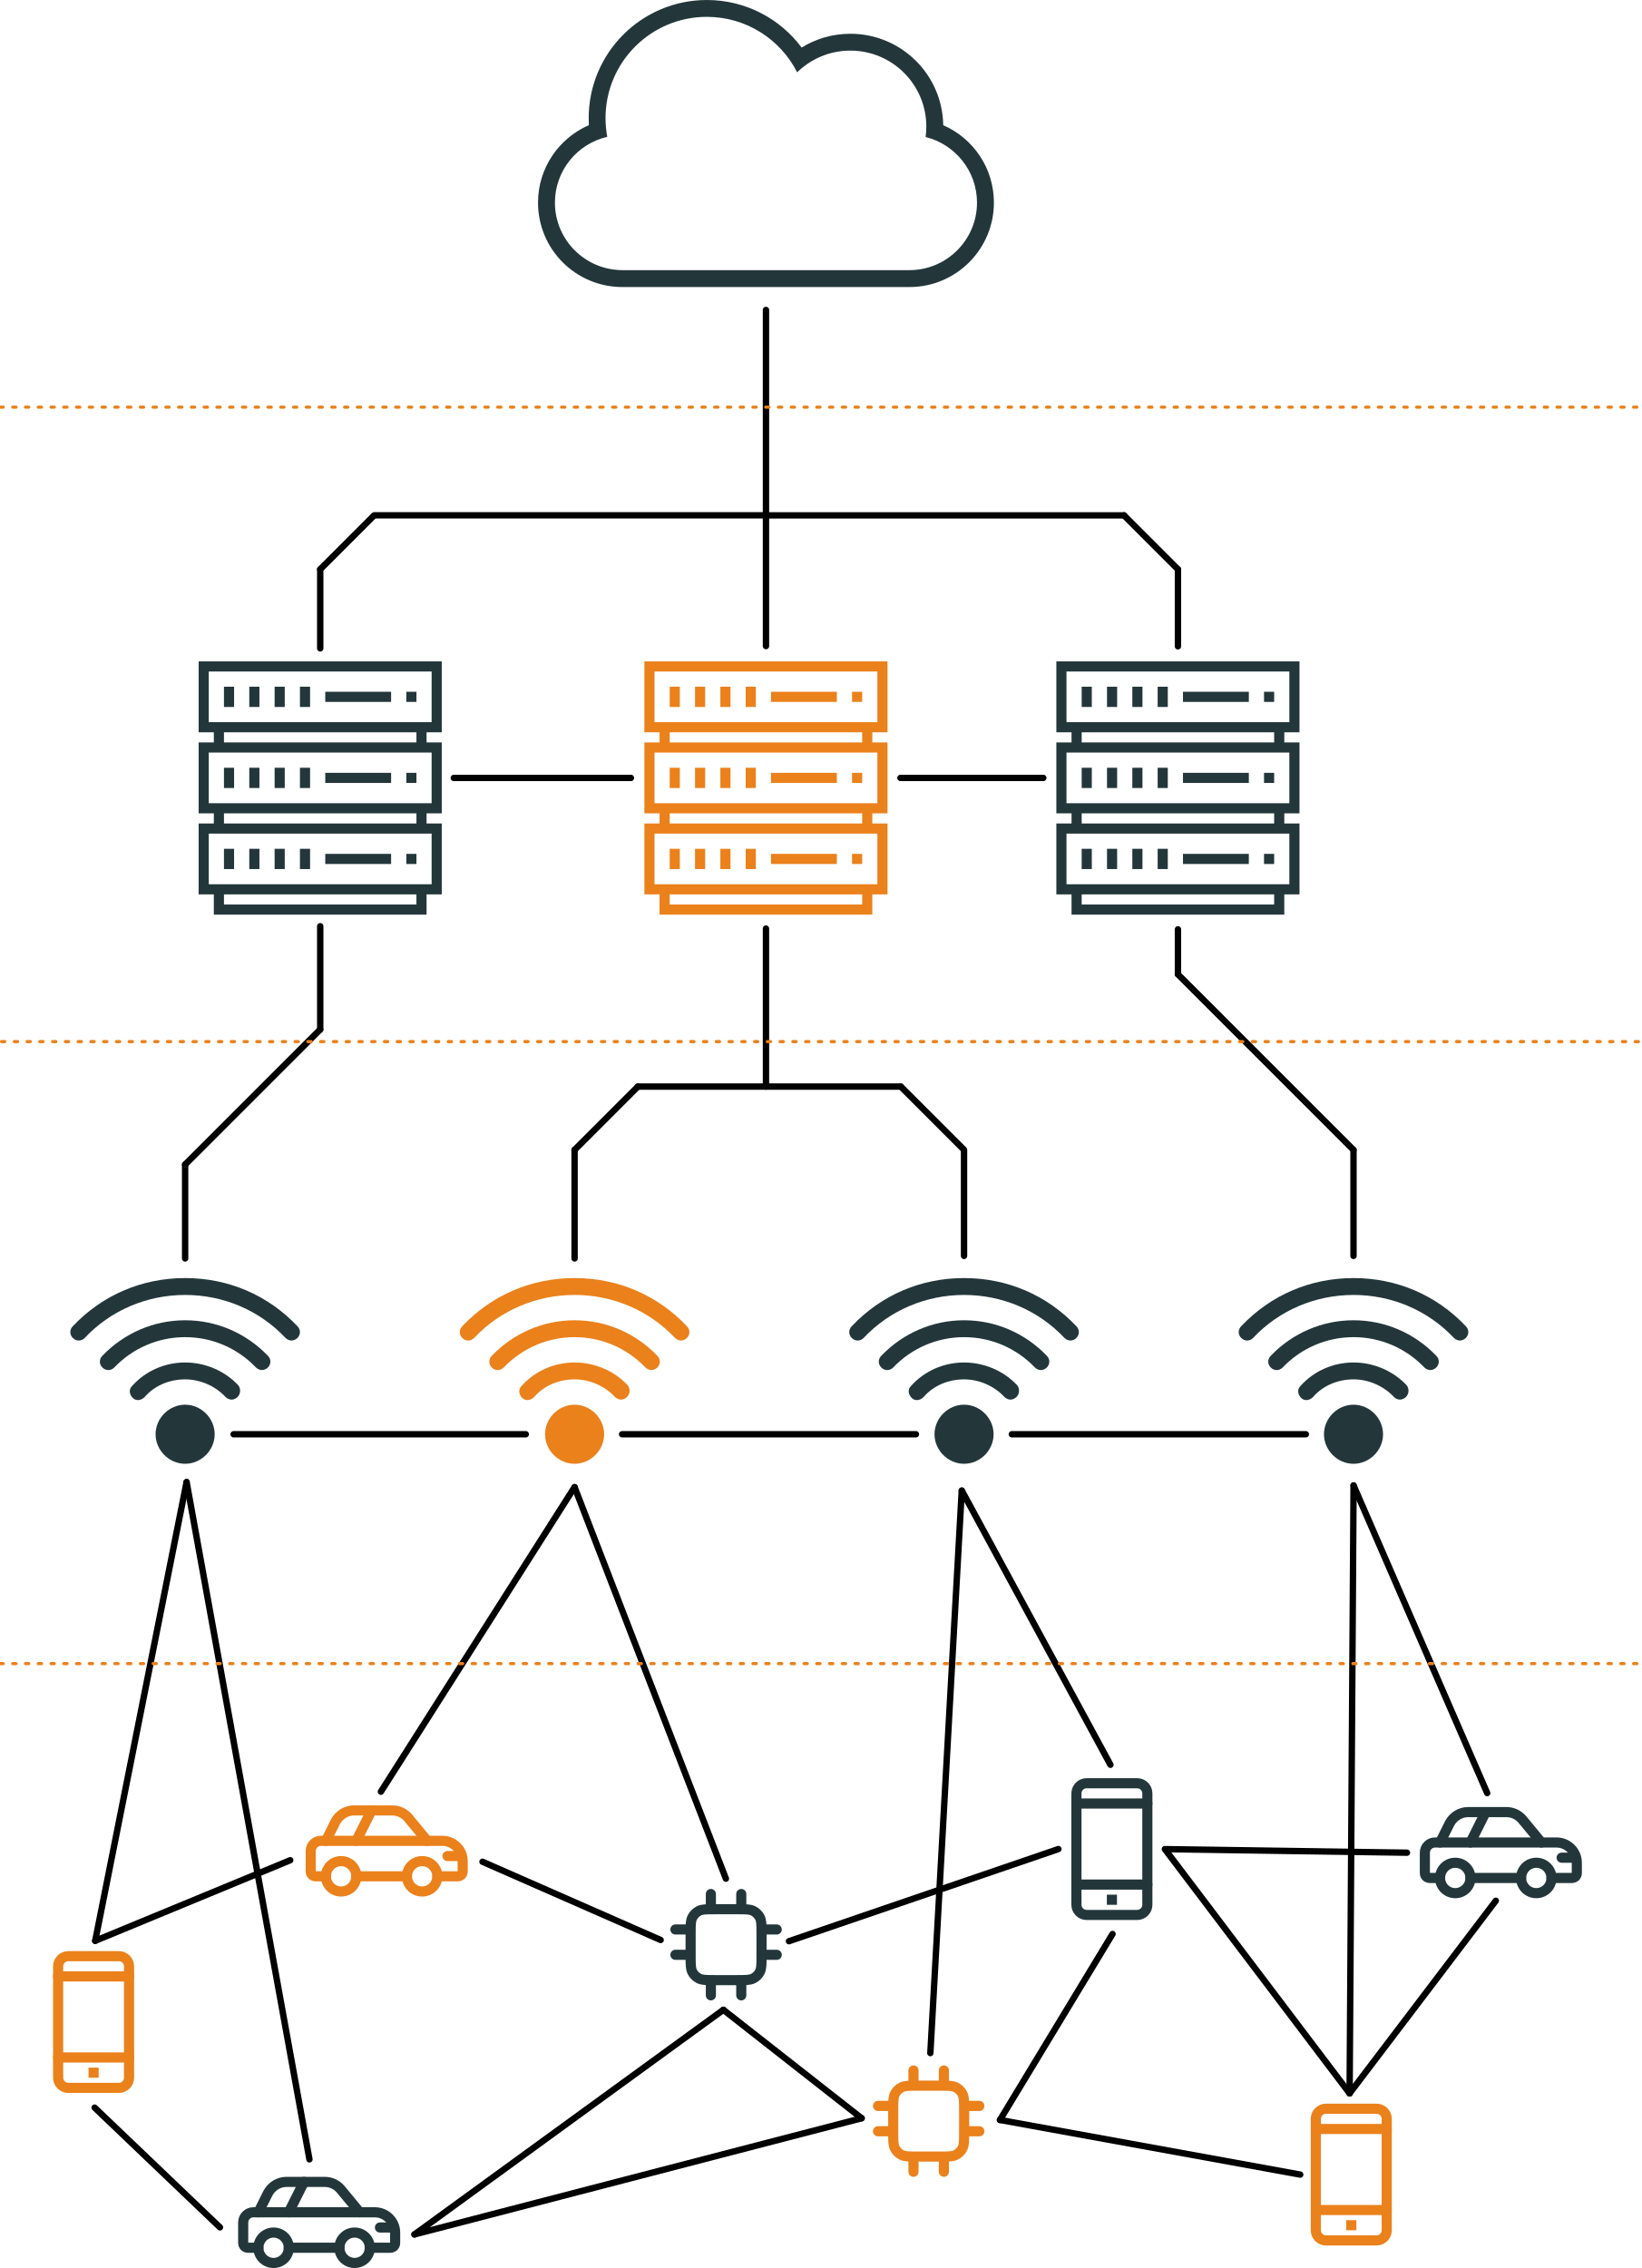
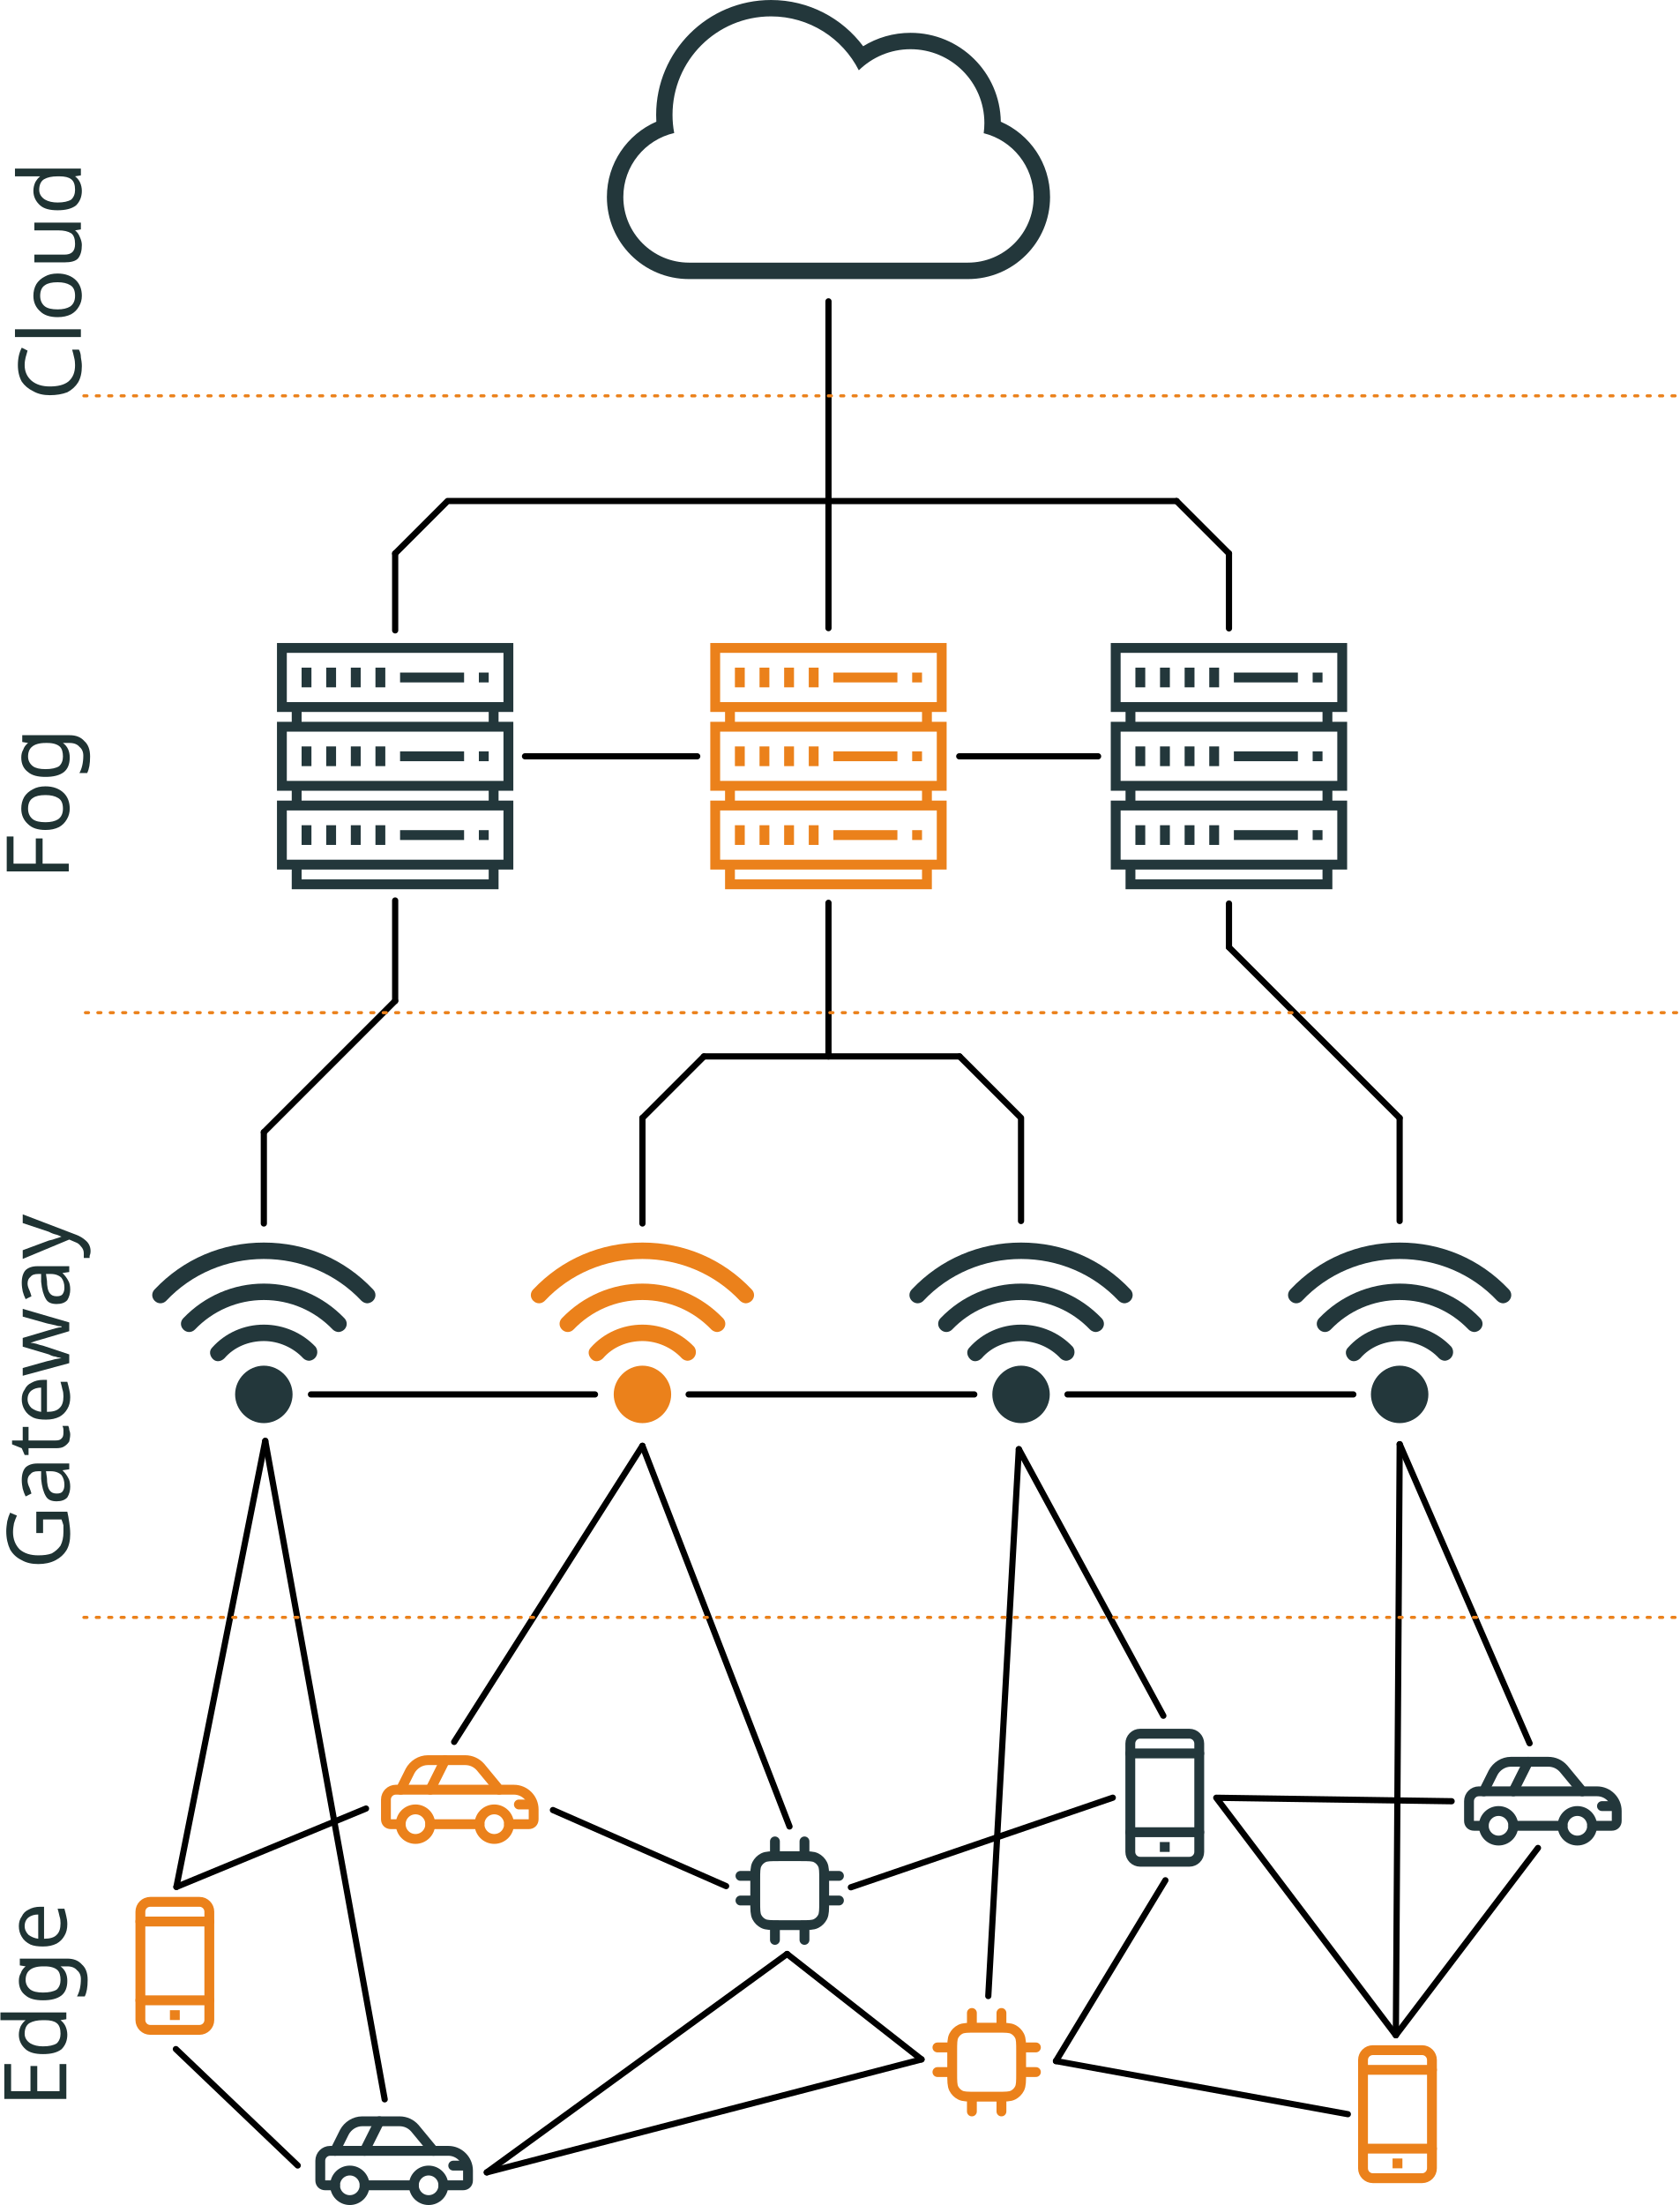
- <svg xmlns="http://www.w3.org/2000/svg" width="25.719mm" height="35.54mm" viewBox="0 0 25.719 35.54" version="1.1" id="svg1" xml:space="preserve">
+ <svg xmlns="http://www.w3.org/2000/svg" width="27.071mm" height="35.54mm" viewBox="0 0 27.071 35.54" version="1.1" id="svg1" xml:space="preserve">
  <defs id="defs1" />
-   <g id="layer1" transform="translate(-90.767,-149.1539)">
+   <g id="layer1" transform="translate(-89.41495,-149.1539)">
    <path d="m 100.283,151.298 c -0.47,0.108 -0.82,0.53 -0.82,1.031 0,0.585 0.476,1.058 1.059,1.058 h 0.263 4.233 c 0.585,0 1.059,-0.475 1.059,-1.058 0,-0.497 -0.344,-0.914 -0.805,-1.028 v 0 c 0.007,-0.053 0.011,-0.108 0.011,-0.163 0,-0.658 -0.533,-1.191 -1.191,-1.191 -0.324,0 -0.618,0.13 -0.833,0.34 -0.262,-0.516 -0.798,-0.869 -1.416,-0.869 -0.877,0 -1.587,0.711 -1.587,1.587 0,0.1 0.009,0.197 0.027,0.292 z m 5.265,-0.182 c 0.468,0.204 0.794,0.67 0.794,1.213 0,0.729 -0.592,1.323 -1.323,1.323 h -4.498 c -0.732,0 -1.323,-0.592 -1.323,-1.323 0,-0.543 0.328,-1.01 0.797,-1.214 v 0 c -0.002,-0.036 -0.003,-0.072 -0.003,-0.109 0,-1.023 0.829,-1.852 1.852,-1.852 0.608,0 1.148,0.293 1.485,0.745 0.222,-0.137 0.484,-0.216 0.764,-0.216 0.796,0 1.443,0.639 1.455,1.433 z" id="cloud" style="fill:#23373b;fill-opacity:1;fill-rule:evenodd;stroke:none;stroke-width:0.265" />
    <g id="g1" transform="matrix(0.079375,0,0,0.079375,93.80032,159.5179)" style="fill:#23373b;fill-opacity:1">
      <g id="Layer_1" style="fill:#23373b;fill-opacity:1">
        <path d="m 1,14 h 3 v 2 H 1 v 14 h 3 v 2 H 1 v 14 h 3 v 4 h 42 v -4 h 3 V 32 h -3 v -2 h 3 V 16 h -3 v -2 h 3 V 0 H 1 Z M 44,48 H 6 V 46 H 44 Z M 47,34 V 44 H 46 4 3 V 34 H 4 46 Z M 44,32 H 6 V 30 H 44 Z M 47,18 V 28 H 46 4 3 V 18 H 4 46 Z M 44,16 H 6 V 14 H 44 Z M 3,2 H 47 V 12 H 46 4 3 Z" id="path1" style="fill:#23373b;fill-opacity:1" />
        <rect x="6" y="5" width="2" height="4" id="rect1" style="fill:#23373b;fill-opacity:1" />
        <rect x="11" y="5" width="2" height="4" id="rect2" style="fill:#23373b;fill-opacity:1" />
        <rect x="16" y="5" width="2" height="4" id="rect3" style="fill:#23373b;fill-opacity:1" />
        <rect x="21" y="5" width="2" height="4" id="rect4" style="fill:#23373b;fill-opacity:1" />
        <rect x="42" y="6" width="2" height="2" id="rect5" style="fill:#23373b;fill-opacity:1" />
        <rect x="26" y="6" width="13" height="2" id="rect6" style="fill:#23373b;fill-opacity:1" />
        <rect x="6" y="21" width="2" height="4" id="rect7" style="fill:#23373b;fill-opacity:1" />
        <rect x="11" y="21" width="2" height="4" id="rect8" style="fill:#23373b;fill-opacity:1" />
        <rect x="16" y="21" width="2" height="4" id="rect9" style="fill:#23373b;fill-opacity:1" />
        <rect x="21" y="21" width="2" height="4" id="rect10" style="fill:#23373b;fill-opacity:1" />
        <rect x="42" y="22" width="2" height="2" id="rect11" style="fill:#23373b;fill-opacity:1" />
        <rect x="26" y="22" width="13" height="2" id="rect12" style="fill:#23373b;fill-opacity:1" />
        <rect x="6" y="37" width="2" height="4" id="rect13" style="fill:#23373b;fill-opacity:1" />
        <rect x="11" y="37" width="2" height="4" id="rect14" style="fill:#23373b;fill-opacity:1" />
        <rect x="16" y="37" width="2" height="4" id="rect15" style="fill:#23373b;fill-opacity:1" />
        <rect x="21" y="37" width="2" height="4" id="rect16" style="fill:#23373b;fill-opacity:1" />
        <rect x="42" y="38" width="2" height="2" id="rect17" style="fill:#23373b;fill-opacity:1" />
        <rect x="26" y="38" width="13" height="2" id="rect18" style="fill:#23373b;fill-opacity:1" />
      </g>
      <g id="g18" style="fill:#23373b;fill-opacity:1">
</g>
    </g>
    <g id="g2" transform="matrix(0.079375,0,0,0.079375,100.7853,159.5179)" style="fill:#eb811b;fill-opacity:1">
      <g id="Layer_1-4" style="fill:#eb811b;fill-opacity:1">
        <path d="m 1,14 h 3 v 2 H 1 v 14 h 3 v 2 H 1 v 14 h 3 v 4 h 42 v -4 h 3 V 32 h -3 v -2 h 3 V 16 h -3 v -2 h 3 V 0 H 1 Z M 44,48 H 6 V 46 H 44 Z M 47,34 V 44 H 46 4 3 V 34 H 4 46 Z M 44,32 H 6 V 30 H 44 Z M 47,18 V 28 H 46 4 3 V 18 H 4 46 Z M 44,16 H 6 V 14 H 44 Z M 3,2 H 47 V 12 H 46 4 3 Z" id="path1-4" style="fill:#eb811b;fill-opacity:1" />
        <rect x="6" y="5" width="2" height="4" id="rect1-4" style="fill:#eb811b;fill-opacity:1" />
        <rect x="11" y="5" width="2" height="4" id="rect2-4" style="fill:#eb811b;fill-opacity:1" />
        <rect x="16" y="5" width="2" height="4" id="rect3-7" style="fill:#eb811b;fill-opacity:1" />
        <rect x="21" y="5" width="2" height="4" id="rect4-6" style="fill:#eb811b;fill-opacity:1" />
        <rect x="42" y="6" width="2" height="2" id="rect5-3" style="fill:#eb811b;fill-opacity:1" />
        <rect x="26" y="6" width="13" height="2" id="rect6-1" style="fill:#eb811b;fill-opacity:1" />
        <rect x="6" y="21" width="2" height="4" id="rect7-7" style="fill:#eb811b;fill-opacity:1" />
        <rect x="11" y="21" width="2" height="4" id="rect8-5" style="fill:#eb811b;fill-opacity:1" />
        <rect x="16" y="21" width="2" height="4" id="rect9-9" style="fill:#eb811b;fill-opacity:1" />
        <rect x="21" y="21" width="2" height="4" id="rect10-6" style="fill:#eb811b;fill-opacity:1" />
        <rect x="42" y="22" width="2" height="2" id="rect11-2" style="fill:#eb811b;fill-opacity:1" />
        <rect x="26" y="22" width="13" height="2" id="rect12-1" style="fill:#eb811b;fill-opacity:1" />
        <rect x="6" y="37" width="2" height="4" id="rect13-7" style="fill:#eb811b;fill-opacity:1" />
        <rect x="11" y="37" width="2" height="4" id="rect14-8" style="fill:#eb811b;fill-opacity:1" />
        <rect x="16" y="37" width="2" height="4" id="rect15-5" style="fill:#eb811b;fill-opacity:1" />
        <rect x="21" y="37" width="2" height="4" id="rect16-7" style="fill:#eb811b;fill-opacity:1" />
        <rect x="42" y="38" width="2" height="2" id="rect17-4" style="fill:#eb811b;fill-opacity:1" />
        <rect x="26" y="38" width="13" height="2" id="rect18-1" style="fill:#eb811b;fill-opacity:1" />
      </g>
      <g id="g18-8" style="fill:#eb811b;fill-opacity:1">
</g>
    </g>
    <g id="g2-8" transform="matrix(0.079375,0,0,0.079375,107.2412,159.5179)" style="fill:#23373b;fill-opacity:1">
      <g id="Layer_1-4-8" style="fill:#23373b;fill-opacity:1">
        <path d="m 1,14 h 3 v 2 H 1 v 14 h 3 v 2 H 1 v 14 h 3 v 4 h 42 v -4 h 3 V 32 h -3 v -2 h 3 V 16 h -3 v -2 h 3 V 0 H 1 Z M 44,48 H 6 V 46 H 44 Z M 47,34 V 44 H 46 4 3 V 34 H 4 46 Z M 44,32 H 6 V 30 H 44 Z M 47,18 V 28 H 46 4 3 V 18 H 4 46 Z M 44,16 H 6 V 14 H 44 Z M 3,2 H 47 V 12 H 46 4 3 Z" id="path1-4-3" style="fill:#23373b;fill-opacity:1" />
        <rect x="6" y="5" width="2" height="4" id="rect1-4-1" style="fill:#23373b;fill-opacity:1" />
        <rect x="11" y="5" width="2" height="4" id="rect2-4-8" style="fill:#23373b;fill-opacity:1" />
        <rect x="16" y="5" width="2" height="4" id="rect3-7-9" style="fill:#23373b;fill-opacity:1" />
        <rect x="21" y="5" width="2" height="4" id="rect4-6-6" style="fill:#23373b;fill-opacity:1" />
        <rect x="42" y="6" width="2" height="2" id="rect5-3-4" style="fill:#23373b;fill-opacity:1" />
        <rect x="26" y="6" width="13" height="2" id="rect6-1-3" style="fill:#23373b;fill-opacity:1" />
        <rect x="6" y="21" width="2" height="4" id="rect7-7-3" style="fill:#23373b;fill-opacity:1" />
        <rect x="11" y="21" width="2" height="4" id="rect8-5-3" style="fill:#23373b;fill-opacity:1" />
        <rect x="16" y="21" width="2" height="4" id="rect9-9-8" style="fill:#23373b;fill-opacity:1" />
        <rect x="21" y="21" width="2" height="4" id="rect10-6-6" style="fill:#23373b;fill-opacity:1" />
        <rect x="42" y="22" width="2" height="2" id="rect11-2-0" style="fill:#23373b;fill-opacity:1" />
        <rect x="26" y="22" width="13" height="2" id="rect12-1-4" style="fill:#23373b;fill-opacity:1" />
        <rect x="6" y="37" width="2" height="4" id="rect13-7-8" style="fill:#23373b;fill-opacity:1" />
        <rect x="11" y="37" width="2" height="4" id="rect14-8-8" style="fill:#23373b;fill-opacity:1" />
        <rect x="16" y="37" width="2" height="4" id="rect15-5-8" style="fill:#23373b;fill-opacity:1" />
        <rect x="21" y="37" width="2" height="4" id="rect16-7-9" style="fill:#23373b;fill-opacity:1" />
        <rect x="42" y="38" width="2" height="2" id="rect17-4-7" style="fill:#23373b;fill-opacity:1" />
        <rect x="26" y="38" width="13" height="2" id="rect18-1-7" style="fill:#23373b;fill-opacity:1" />
      </g>
      <g id="g18-8-6" style="fill:#23373b;fill-opacity:1">
</g>
    </g>
    <g id="g4" transform="matrix(0.1322917,0,0,0.1322917,91.55137,168.5199)" style="fill:#23373b;fill-opacity:1">
      <path d="m 16,20 c -1.9,0 -3.5,1.6 -3.5,3.5 0,1.9 1.6,3.5 3.5,3.5 1.9,0 3.5,-1.6 3.5,-3.5 C 19.5,21.6 17.9,20 16,20 Z" id="path1-3" style="fill:#23373b;fill-opacity:1" />
      <path d="m 16,15 c -2.4,0 -4.7,1 -6.3,2.8 -0.4,0.4 -0.3,1 0.1,1.4 0.4,0.4 1,0.3 1.4,-0.1 1.2,-1.4 3,-2.1 4.8,-2.1 1.8,0 3.6,0.8 4.8,2.1 0.2,0.2 0.5,0.3 0.7,0.3 0.2,0 0.5,-0.1 0.7,-0.3 0.4,-0.4 0.4,-1 0.1,-1.4 C 20.7,16 18.4,15 16,15 Z" id="path2" style="fill:#23373b;fill-opacity:1" />
      <path d="m 16,10 c -3.7,0 -7.2,1.5 -9.8,4.2 -0.4,0.4 -0.4,1 0,1.4 0.4,0.4 1,0.4 1.4,0 2.2,-2.3 5.2,-3.6 8.4,-3.6 3.2,0 6.2,1.3 8.4,3.6 0.2,0.2 0.5,0.3 0.7,0.3 0.2,0 0.5,-0.1 0.7,-0.3 0.4,-0.4 0.4,-1 0,-1.4 C 23.2,11.5 19.7,10 16,10 Z" id="path3" style="fill:#23373b;fill-opacity:1" />
      <path d="M 29.3,10.7 C 25.8,7 21.1,5 16,5 10.9,5 6.2,7 2.7,10.7 c -0.4,0.4 -0.4,1 0,1.4 0.4,0.4 1,0.4 1.4,0 C 7.2,8.8 11.5,7 16,7 c 4.5,0 8.8,1.8 11.9,5.1 0.2,0.2 0.5,0.3 0.7,0.3 0.2,0 0.5,-0.1 0.7,-0.3 0.4,-0.4 0.4,-1 0,-1.4 z" id="path4" style="fill:#23373b;fill-opacity:1" />
    </g>
    <g id="g4-2" transform="matrix(0.1322917,0,0,0.1322917,97.65443,168.5199)" style="fill:#eb811b;fill-opacity:1">
      <path d="m 16,20 c -1.9,0 -3.5,1.6 -3.5,3.5 0,1.9 1.6,3.5 3.5,3.5 1.9,0 3.5,-1.6 3.5,-3.5 C 19.5,21.6 17.9,20 16,20 Z" id="path1-3-5" style="fill:#eb811b;fill-opacity:1" />
      <path d="m 16,15 c -2.4,0 -4.7,1 -6.3,2.8 -0.4,0.4 -0.3,1 0.1,1.4 0.4,0.4 1,0.3 1.4,-0.1 1.2,-1.4 3,-2.1 4.8,-2.1 1.8,0 3.6,0.8 4.8,2.1 0.2,0.2 0.5,0.3 0.7,0.3 0.2,0 0.5,-0.1 0.7,-0.3 0.4,-0.4 0.4,-1 0.1,-1.4 C 20.7,16 18.4,15 16,15 Z" id="path2-4" style="fill:#eb811b;fill-opacity:1" />
      <path d="m 16,10 c -3.7,0 -7.2,1.5 -9.8,4.2 -0.4,0.4 -0.4,1 0,1.4 0.4,0.4 1,0.4 1.4,0 2.2,-2.3 5.2,-3.6 8.4,-3.6 3.2,0 6.2,1.3 8.4,3.6 0.2,0.2 0.5,0.3 0.7,0.3 0.2,0 0.5,-0.1 0.7,-0.3 0.4,-0.4 0.4,-1 0,-1.4 C 23.2,11.5 19.7,10 16,10 Z" id="path3-0" style="fill:#eb811b;fill-opacity:1" />
      <path d="M 29.3,10.7 C 25.8,7 21.1,5 16,5 10.9,5 6.2,7 2.7,10.7 c -0.4,0.4 -0.4,1 0,1.4 0.4,0.4 1,0.4 1.4,0 C 7.2,8.8 11.5,7 16,7 c 4.5,0 8.8,1.8 11.9,5.1 0.2,0.2 0.5,0.3 0.7,0.3 0.2,0 0.5,-0.1 0.7,-0.3 0.4,-0.4 0.4,-1 0,-1.4 z" id="path4-5" style="fill:#eb811b;fill-opacity:1" />
    </g>
    <g id="g4-22" transform="matrix(0.1322917,0,0,0.1322917,103.7575,168.5199)" style="fill:#23373b;fill-opacity:1">
      <path d="m 16,20 c -1.9,0 -3.5,1.6 -3.5,3.5 0,1.9 1.6,3.5 3.5,3.5 1.9,0 3.5,-1.6 3.5,-3.5 C 19.5,21.6 17.9,20 16,20 Z" id="path1-3-4" style="fill:#23373b;fill-opacity:1" />
      <path d="m 16,15 c -2.4,0 -4.7,1 -6.3,2.8 -0.4,0.4 -0.3,1 0.1,1.4 0.4,0.4 1,0.3 1.4,-0.1 1.2,-1.4 3,-2.1 4.8,-2.1 1.8,0 3.6,0.8 4.8,2.1 0.2,0.2 0.5,0.3 0.7,0.3 0.2,0 0.5,-0.1 0.7,-0.3 0.4,-0.4 0.4,-1 0.1,-1.4 C 20.7,16 18.4,15 16,15 Z" id="path2-7" style="fill:#23373b;fill-opacity:1" />
      <path d="m 16,10 c -3.7,0 -7.2,1.5 -9.8,4.2 -0.4,0.4 -0.4,1 0,1.4 0.4,0.4 1,0.4 1.4,0 2.2,-2.3 5.2,-3.6 8.4,-3.6 3.2,0 6.2,1.3 8.4,3.6 0.2,0.2 0.5,0.3 0.7,0.3 0.2,0 0.5,-0.1 0.7,-0.3 0.4,-0.4 0.4,-1 0,-1.4 C 23.2,11.5 19.7,10 16,10 Z" id="path3-7" style="fill:#23373b;fill-opacity:1" />
      <path d="M 29.3,10.7 C 25.8,7 21.1,5 16,5 10.9,5 6.2,7 2.7,10.7 c -0.4,0.4 -0.4,1 0,1.4 0.4,0.4 1,0.4 1.4,0 C 7.2,8.8 11.5,7 16,7 c 4.5,0 8.8,1.8 11.9,5.1 0.2,0.2 0.5,0.3 0.7,0.3 0.2,0 0.5,-0.1 0.7,-0.3 0.4,-0.4 0.4,-1 0,-1.4 z" id="path4-54" style="fill:#23373b;fill-opacity:1" />
    </g>
    <g id="g4-2-8" transform="matrix(0.1322917,0,0,0.1322917,109.8606,168.5199)" style="fill:#23373b;fill-opacity:1;stroke-width:0.998;stroke-dasharray:none">
      <path d="m 16,20 c -1.9,0 -3.5,1.6 -3.5,3.5 0,1.9 1.6,3.5 3.5,3.5 1.9,0 3.5,-1.6 3.5,-3.5 C 19.5,21.6 17.9,20 16,20 Z" id="path1-3-5-1" style="fill:#23373b;fill-opacity:1;stroke-width:0.998;stroke-dasharray:none" />
      <path d="m 16,15 c -2.4,0 -4.7,1 -6.3,2.8 -0.4,0.4 -0.3,1 0.1,1.4 0.4,0.4 1,0.3 1.4,-0.1 1.2,-1.4 3,-2.1 4.8,-2.1 1.8,0 3.6,0.8 4.8,2.1 0.2,0.2 0.5,0.3 0.7,0.3 0.2,0 0.5,-0.1 0.7,-0.3 0.4,-0.4 0.4,-1 0.1,-1.4 C 20.7,16 18.4,15 16,15 Z" id="path2-4-2" style="fill:#23373b;fill-opacity:1;stroke-width:0.998;stroke-dasharray:none" />
      <path d="m 16,10 c -3.7,0 -7.2,1.5 -9.8,4.2 -0.4,0.4 -0.4,1 0,1.4 0.4,0.4 1,0.4 1.4,0 2.2,-2.3 5.2,-3.6 8.4,-3.6 3.2,0 6.2,1.3 8.4,3.6 0.2,0.2 0.5,0.3 0.7,0.3 0.2,0 0.5,-0.1 0.7,-0.3 0.4,-0.4 0.4,-1 0,-1.4 C 23.2,11.5 19.7,10 16,10 Z" id="path3-0-8" style="fill:#23373b;fill-opacity:1;stroke-width:0.998;stroke-dasharray:none" />
      <path d="M 29.3,10.7 C 25.8,7 21.1,5 16,5 10.9,5 6.2,7 2.7,10.7 c -0.4,0.4 -0.4,1 0,1.4 0.4,0.4 1,0.4 1.4,0 C 7.2,8.8 11.5,7 16,7 c 4.5,0 8.8,1.8 11.9,5.1 0.2,0.2 0.5,0.3 0.7,0.3 0.2,0 0.5,-0.1 0.7,-0.3 0.4,-0.4 0.4,-1 0,-1.4 z" id="path4-5-9" style="fill:#23373b;fill-opacity:1;stroke-width:0.998;stroke-dasharray:none" />
    </g>
    <path style="fill:#000000;stroke:#000000;stroke-width:0.1;stroke-linecap:round;stroke-linejoin:round;stroke-dasharray:none" d="m 102.77,159.278 v -5.267" id="path10" />
    <path style="fill:none;stroke:#000000;stroke-width:0.1;stroke-linecap:round;stroke-linejoin:round;stroke-dasharray:none" d="m 95.785,159.314 v -1.239" id="path12" />
    <path style="fill:none;stroke:#000000;stroke-width:0.1;stroke-linecap:round;stroke-linejoin:round;stroke-dasharray:none" d="m 95.785,158.075 0.846,-0.846 h 6.139 v 0" id="path13" />
    <path style="fill:none;stroke:#000000;stroke-width:0.1;stroke-linecap:round;stroke-linejoin:round;stroke-dasharray:none" d="m 109.226,158.075 -0.845,-0.845" id="path16" />
    <path style="fill:none;stroke:#000000;stroke-width:0.1;stroke-linecap:round;stroke-linejoin:round;stroke-dasharray:none" d="m 108.381,157.23 h -5.611 v 0" id="path17" />
    <path style="fill:none;stroke:#000000;stroke-width:0.1;stroke-linecap:round;stroke-linejoin:round;stroke-dasharray:none" d="m 109.226,158.075 v 1.207" id="path18" />
    <path style="fill:none;stroke:#000000;stroke-width:0.1;stroke-linecap:round;stroke-linejoin:round;stroke-dasharray:none" d="M 94.428,171.629 H 99.006" id="path27" />
    <path style="fill:none;stroke:#000000;stroke-width:0.1;stroke-linecap:round;stroke-linejoin:round;stroke-dasharray:none" d="m 102.77,163.705 v 2.476" id="path28" />
    <path style="fill:none;stroke:#000000;stroke-width:0.1;stroke-linecap:round;stroke-linejoin:round;stroke-dasharray:none" d="m 99.771,168.874 v -1.701" id="path29" />
    <path style="fill:none;stroke:#000000;stroke-width:0.1;stroke-linecap:round;stroke-linejoin:round;stroke-dasharray:none" d="m 99.771,167.173 0.991,-0.991" id="path30" />
    <path style="fill:none;stroke:#000000;stroke-width:0.1;stroke-linecap:round;stroke-linejoin:round;stroke-dasharray:none" d="m 100.762,166.181 h 4.12" id="path31" />
    <path style="fill:none;stroke:#000000;stroke-width:0.1;stroke-linecap:round;stroke-linejoin:round;stroke-dasharray:none" d="m 105.874,168.834 v -1.662 l -0.991,-0.991" id="path34" />
    <path style="fill:none;stroke:#000000;stroke-width:0.1;stroke-linecap:round;stroke-linejoin:round;stroke-dasharray:none" d="m 95.785,163.668 v 1.619" id="path35" />
    <path style="fill:none;stroke:#000000;stroke-width:0.1;stroke-linecap:round;stroke-linejoin:round;stroke-dasharray:none" d="m 93.668,168.874 v -1.471" id="path40" />
    <path style="fill:none;stroke:#000000;stroke-width:0.1;stroke-linecap:round;stroke-linejoin:round;stroke-dasharray:none" d="m 93.668,167.403 2.117,-2.117" id="path41" />
    <path style="fill:none;stroke:#000000;stroke-width:0.1;stroke-linecap:round;stroke-linejoin:round;stroke-dasharray:none" d="m 111.977,168.834 v -1.662" id="path44" />
    <path style="fill:none;stroke:#000000;stroke-width:0.1;stroke-linecap:round;stroke-linejoin:round;stroke-dasharray:none" d="m 109.226,163.717 v 0.704" id="path45" />
    <path style="fill:none;stroke:#000000;stroke-width:0.1;stroke-linecap:round;stroke-linejoin:round;stroke-dasharray:none" d="m 111.977,167.173 -2.752,-2.752" id="path46" />
    <path style="fill:none;stroke:#000000;stroke-width:0.1;stroke-linecap:round;stroke-linejoin:round;stroke-dasharray:none" d="m 100.516,171.629 h 4.604" id="path47" />
    <path style="fill:none;stroke:#000000;stroke-width:0.1;stroke-linecap:round;stroke-linejoin:round;stroke-dasharray:none" d="m 111.23,171.629 h -4.607" id="path48" />
    <path style="fill:none;stroke:#000000;stroke-width:0.1;stroke-linecap:round;stroke-linejoin:round;stroke-dasharray:none" d="M 97.878,161.344 H 100.654" id="path49" />
    <path style="fill:none;stroke:#000000;stroke-width:0.1;stroke-linecap:round;stroke-linejoin:round;stroke-dasharray:none" d="m 104.878,161.344 h 2.238" id="path50" />
    <g id="g50" transform="matrix(0.079375,0,0,0.079375,90.96358,179.5693)" style="stroke:#eb811b;stroke-opacity:1">
      <path class="st1" d="M 21,29 H 11 C 9.9,29 9,28.1 9,27 V 5 C 9,3.9 9.9,3 11,3 h 10 c 1.1,0 2,0.9 2,2 v 22 c 0,1.1 -0.9,2 -2,2 z" id="path1-8" style="stroke:#eb811b;stroke-opacity:1" />
      <line class="st2" x1="9" y1="7" x2="23" y2="7" id="line1" style="stroke:#eb811b;stroke-opacity:1" />
      <line class="st2" x1="9" y1="23" x2="23" y2="23" id="line2" style="stroke:#eb811b;stroke-opacity:1" />
      <line class="st1" x1="15" y1="26" x2="17" y2="26" id="line3" style="stroke:#eb811b;stroke-opacity:1" />
    </g>
    <g id="g50-3" transform="matrix(0.079375,0,0,0.079375,106.921,176.8595)" style="stroke:#23373b;stroke-opacity:1">
      <path class="st1" d="M 21,29 H 11 C 9.9,29 9,28.1 9,27 V 5 C 9,3.9 9.9,3 11,3 h 10 c 1.1,0 2,0.9 2,2 v 22 c 0,1.1 -0.9,2 -2,2 z" id="path1-8-4" style="fill:none;stroke:#23373b;stroke-width:2;stroke-linejoin:round;stroke-miterlimit:10;stroke-opacity:1" />
      <line class="st2" x1="9" y1="7" x2="23" y2="7" id="line1-0" style="fill:none;stroke:#23373b;stroke-width:2;stroke-linecap:round;stroke-linejoin:round;stroke-miterlimit:10;stroke-opacity:1" />
      <line class="st2" x1="9" y1="23" x2="23" y2="23" id="line2-3" style="fill:none;stroke:#23373b;stroke-width:2;stroke-linecap:round;stroke-linejoin:round;stroke-miterlimit:10;stroke-opacity:1" />
      <line class="st1" x1="15" y1="26" x2="17" y2="26" id="line3-9" style="fill:none;stroke:#23373b;stroke-width:2;stroke-linejoin:round;stroke-miterlimit:10;stroke-opacity:1" />
    </g>
    <g id="g50-3-3" transform="matrix(0.079375,0,0,0.079375,110.6723,181.9598)" style="stroke:#eb811b;stroke-opacity:1">
      <path class="st1" d="M 21,29 H 11 C 9.9,29 9,28.1 9,27 V 5 C 9,3.9 9.9,3 11,3 h 10 c 1.1,0 2,0.9 2,2 v 22 c 0,1.1 -0.9,2 -2,2 z" id="path1-8-4-3" style="fill:none;stroke:#eb811b;stroke-width:2;stroke-linejoin:round;stroke-miterlimit:10;stroke-opacity:1" />
      <line class="st2" x1="9" y1="7" x2="23" y2="7" id="line1-0-8" style="fill:none;stroke:#eb811b;stroke-width:2;stroke-linecap:round;stroke-linejoin:round;stroke-miterlimit:10;stroke-opacity:1" />
      <line class="st2" x1="9" y1="23" x2="23" y2="23" id="line2-3-0" style="fill:none;stroke:#eb811b;stroke-width:2;stroke-linecap:round;stroke-linejoin:round;stroke-miterlimit:10;stroke-opacity:1" />
      <line class="st1" x1="15" y1="26" x2="17" y2="26" id="line3-9-5" style="fill:none;stroke:#eb811b;stroke-width:2;stroke-linejoin:round;stroke-miterlimit:10;stroke-opacity:1" />
    </g>
    <g id="g51" transform="matrix(0.079375,0,0,0.079375,95.55678,176.7302)" style="stroke:#eb811b;stroke-opacity:1">
      <circle class="st0" cx="7" cy="23" r="3" id="circle1" style="stroke:#eb811b;stroke-opacity:1" />
      <circle class="st0" cx="23" cy="23" r="3" id="circle2" style="stroke:#eb811b;stroke-opacity:1" />
      <line class="st0" x1="28" y1="19" x2="30" y2="19" id="line2-2" style="stroke:#eb811b;stroke-opacity:1" />
      <line class="st0" x1="4" y1="16" x2="24" y2="16" id="line3-1" style="stroke:#eb811b;stroke-opacity:1" />
      <line class="st0" x1="13" y1="10" x2="10" y2="16" id="line4" style="stroke:#eb811b;stroke-opacity:1" />
      <path class="st0" d="m 26,23 h 4 c 0.6,0 1,-0.4 1,-1 v -2 c 0,-2.2 -1.8,-4 -4,-4 H 24 L 20.2,11.4 C 19.4,10.5 18.3,10 17.1,10 H 9.5 C 8,10 6.6,10.9 5.9,12.2 L 4,16 H 3 c -1.1,0 -2,0.9 -2,2 v 4 c 0,0.6 0.4,1 1,1 h 2" id="path4-0" style="stroke:#eb811b;stroke-opacity:1" />
      <line class="st0" x1="10" y1="23" x2="20" y2="23" id="line5" style="stroke:#eb811b;stroke-opacity:1" />
    </g>
    <g id="g51-2" transform="matrix(0.079375,0,0,0.079375,94.49845,182.551)" style="stroke:#23373b;stroke-opacity:1">
      <circle class="st0" cx="7" cy="23" r="3" id="circle1-8" style="fill:none;stroke:#23373b;stroke-width:2;stroke-linecap:round;stroke-linejoin:round;stroke-miterlimit:10;stroke-opacity:1" />
      <circle class="st0" cx="23" cy="23" r="3" id="circle2-4" style="fill:none;stroke:#23373b;stroke-width:2;stroke-linecap:round;stroke-linejoin:round;stroke-miterlimit:10;stroke-opacity:1" />
      <line class="st0" x1="28" y1="19" x2="30" y2="19" id="line2-2-7" style="fill:none;stroke:#23373b;stroke-width:2;stroke-linecap:round;stroke-linejoin:round;stroke-miterlimit:10;stroke-opacity:1" />
      <line class="st0" x1="4" y1="16" x2="24" y2="16" id="line3-1-2" style="fill:none;stroke:#23373b;stroke-width:2;stroke-linecap:round;stroke-linejoin:round;stroke-miterlimit:10;stroke-opacity:1" />
      <line class="st0" x1="13" y1="10" x2="10" y2="16" id="line4-4" style="fill:none;stroke:#23373b;stroke-width:2;stroke-linecap:round;stroke-linejoin:round;stroke-miterlimit:10;stroke-opacity:1" />
      <path class="st0" d="m 26,23 h 4 c 0.6,0 1,-0.4 1,-1 v -2 c 0,-2.2 -1.8,-4 -4,-4 H 24 L 20.2,11.4 C 19.4,10.5 18.3,10 17.1,10 H 9.5 C 8,10 6.6,10.9 5.9,12.2 L 4,16 H 3 c -1.1,0 -2,0.9 -2,2 v 4 c 0,0.6 0.4,1 1,1 h 2" id="path4-0-0" style="fill:none;stroke:#23373b;stroke-width:2;stroke-linecap:round;stroke-linejoin:round;stroke-miterlimit:10;stroke-opacity:1" />
      <line class="st0" x1="10" y1="23" x2="20" y2="23" id="line5-6" style="fill:none;stroke:#23373b;stroke-width:2;stroke-linecap:round;stroke-linejoin:round;stroke-miterlimit:10;stroke-opacity:1" />
    </g>
    <g id="g51-2-0" transform="matrix(0.079375,0,0,0.079375,113.0159,176.7562)" style="stroke:#23373b;stroke-opacity:1">
      <circle class="st0" cx="7" cy="23" r="3" id="circle1-8-4" style="fill:none;stroke:#23373b;stroke-width:2;stroke-linecap:round;stroke-linejoin:round;stroke-miterlimit:10;stroke-opacity:1" />
      <circle class="st0" cx="23" cy="23" r="3" id="circle2-4-6" style="fill:none;stroke:#23373b;stroke-width:2;stroke-linecap:round;stroke-linejoin:round;stroke-miterlimit:10;stroke-opacity:1" />
      <line class="st0" x1="28" y1="19" x2="30" y2="19" id="line2-2-7-2" style="fill:none;stroke:#23373b;stroke-width:2;stroke-linecap:round;stroke-linejoin:round;stroke-miterlimit:10;stroke-opacity:1" />
      <line class="st0" x1="4" y1="16" x2="24" y2="16" id="line3-1-2-6" style="fill:none;stroke:#23373b;stroke-width:2;stroke-linecap:round;stroke-linejoin:round;stroke-miterlimit:10;stroke-opacity:1" />
      <line class="st0" x1="13" y1="10" x2="10" y2="16" id="line4-4-7" style="fill:none;stroke:#23373b;stroke-width:2;stroke-linecap:round;stroke-linejoin:round;stroke-miterlimit:10;stroke-opacity:1" />
      <path class="st0" d="m 26,23 h 4 c 0.6,0 1,-0.4 1,-1 v -2 c 0,-2.2 -1.8,-4 -4,-4 H 24 L 20.2,11.4 C 19.4,10.5 18.3,10 17.1,10 H 9.5 C 8,10 6.6,10.9 5.9,12.2 L 4,16 H 3 c -1.1,0 -2,0.9 -2,2 v 4 c 0,0.6 0.4,1 1,1 h 2" id="path4-0-0-5" style="fill:none;stroke:#23373b;stroke-width:2;stroke-linecap:round;stroke-linejoin:round;stroke-miterlimit:10;stroke-opacity:1" />
      <line class="st0" x1="10" y1="23" x2="20" y2="23" id="line5-6-6" style="fill:none;stroke:#23373b;stroke-width:2;stroke-linecap:round;stroke-linejoin:round;stroke-miterlimit:10;stroke-opacity:1" />
    </g>
    <g style="fill:none;stroke:#eb811b;stroke-opacity:1" id="g52" transform="matrix(0.079375,0,0,0.079375,104.3674,181.4398)">
      <path d="M 9,2 V 5 M 15,2 V 5 M 9,19 v 3 m 6,-3 v 3 M 19,9 h 3 m -3,5 h 3 M 2,9 h 3 m -3,5 h 3 m 4.8,5 h 4.4 c 1.68,0 2.52,0 3.162,-0.327 0.565,-0.288 1.023,-0.747 1.311,-1.311 C 19,16.72 19,15.88 19,14.2 V 9.8 C 19,8.12 19,7.28 18.673,6.638 18.385,6.074 17.927,5.615 17.362,5.327 16.72,5 15.88,5 14.2,5 H 9.8 C 8.12,5 7.28,5 6.638,5.327 6.074,5.615 5.615,6.074 5.327,6.638 5,7.28 5,8.12 5,9.8 v 4.4 c 0,1.68 0,2.52 0.327,3.162 0.288,0.565 0.747,1.023 1.311,1.311 C 7.28,19 8.12,19 9.8,19 Z" stroke="#000000" stroke-width="2" stroke-linecap="round" stroke-linejoin="round" id="path1-6" style="stroke:#eb811b;stroke-opacity:1" />
    </g>
    <g style="fill:none;stroke:#23373b;stroke-opacity:1" id="g52-8" transform="matrix(0.079375,0,0,0.079375,101.1924,178.6748)">
      <path d="M 9,2 V 5 M 15,2 V 5 M 9,19 v 3 m 6,-3 v 3 M 19,9 h 3 m -3,5 h 3 M 2,9 h 3 m -3,5 h 3 m 4.8,5 h 4.4 c 1.68,0 2.52,0 3.162,-0.327 0.565,-0.288 1.023,-0.747 1.311,-1.311 C 19,16.72 19,15.88 19,14.2 V 9.8 C 19,8.12 19,7.28 18.673,6.638 18.385,6.074 17.927,5.615 17.362,5.327 16.72,5 15.88,5 14.2,5 H 9.8 C 8.12,5 7.28,5 6.638,5.327 6.074,5.615 5.615,6.074 5.327,6.638 5,7.28 5,8.12 5,9.8 v 4.4 c 0,1.68 0,2.52 0.327,3.162 0.288,0.565 0.747,1.023 1.311,1.311 C 7.28,19 8.12,19 9.8,19 Z" stroke="#000000" stroke-width="2" stroke-linecap="round" stroke-linejoin="round" id="path1-6-1" style="stroke:#23373b;stroke-opacity:1" />
    </g>
    <path style="fill:none;stroke:#000000;stroke-width:0.1;stroke-linecap:round;stroke-linejoin:round;stroke-dasharray:none" d="m 92.259,179.567 3.056,-1.263" id="path52" />
    <path style="fill:none;stroke:#000000;stroke-width:0.1;stroke-linecap:round;stroke-linejoin:round;stroke-dasharray:none" d="m 92.25,182.181 1.964,1.876" id="path53" />
    <path style="fill:none;stroke:#000000;stroke-width:0.1;stroke-linecap:round;stroke-linejoin:round;stroke-dasharray:none" d="m 98.328,178.328 2.792,1.226" id="path54" />
    <path style="fill:none;stroke:#000000;stroke-width:0.1;stroke-linecap:round;stroke-linejoin:round;stroke-dasharray:none" d="m 97.262,184.168 4.841,-3.52" id="path55" />
    <path style="fill:none;stroke:#000000;stroke-width:0.1;stroke-linecap:round;stroke-linejoin:round;stroke-dasharray:none" d="m 97.262,184.168 7.008,-1.821" id="path56" />
    <path style="fill:none;stroke:#000000;stroke-width:0.1;stroke-linecap:round;stroke-linejoin:round;stroke-dasharray:none" d="m 103.131,179.573 4.222,-1.444" id="path57" />
    <path style="fill:none;stroke:#000000;stroke-width:0.1;stroke-linecap:round;stroke-linejoin:round;stroke-dasharray:none" d="m 106.437,182.374 1.764,-2.914" id="path58" />
    <path style="fill:none;stroke:#000000;stroke-width:0.1;stroke-linecap:round;stroke-linejoin:round;stroke-dasharray:none" d="m 102.102,180.648 2.167,1.699" id="path59" />
    <path style="fill:none;stroke:#000000;stroke-width:0.1;stroke-linecap:round;stroke-linejoin:round;stroke-dasharray:none" d="m 106.437,182.374 4.705,0.856" id="path60" />
    <path style="fill:none;stroke:#000000;stroke-width:0.1;stroke-linecap:round;stroke-linejoin:round;stroke-dasharray:none" d="m 111.916,181.957 -2.895,-3.827 3.794,0.056" id="path61" />
    <path style="fill:none;stroke:#000000;stroke-width:0.1;stroke-linecap:round;stroke-linejoin:round;stroke-dasharray:none" d="m 111.916,181.957 2.291,-3.018" id="path62" />
    <path style="fill:none;stroke:#000000;stroke-width:0.1;stroke-linecap:round;stroke-linejoin:round;stroke-dasharray:none" d="m 92.259,179.567 1.432,-7.188" id="path63" />
    <path style="fill:none;stroke:#000000;stroke-width:0.1;stroke-linecap:round;stroke-linejoin:round;stroke-dasharray:none" d="m 96.736,177.23 3.035,-4.773" id="path64" />
    <path style="fill:none;stroke:#000000;stroke-width:0.1;stroke-linecap:round;stroke-linejoin:round;stroke-dasharray:none" d="m 108.168,176.808 -2.329,-4.296" id="path65" />
    <path style="fill:none;stroke:#000000;stroke-width:0.1;stroke-linecap:round;stroke-linejoin:round;stroke-dasharray:none" d="m 111.916,181.957 0.062,-9.526" id="path66" />
    <path style="fill:none;stroke:#000000;stroke-width:0.1;stroke-linecap:round;stroke-linejoin:round;stroke-dasharray:none" d="m 114.072,177.252 -2.094,-4.82" id="path67" />
    <path style="fill:none;stroke:#000000;stroke-width:0.1;stroke-linecap:round;stroke-linejoin:round;stroke-dasharray:none" d="M 95.616,182.991 93.691,172.378" id="path68" />
    <path style="fill:none;stroke:#000000;stroke-width:0.1;stroke-linecap:round;stroke-linejoin:round;stroke-dasharray:none" d="m 102.142,178.593 -2.371,-6.135" id="path69" />
    <path style="fill:none;stroke:#000000;stroke-width:0.1;stroke-linecap:round;stroke-linejoin:round;stroke-dasharray:none" d="m 105.346,181.326 0.492,-8.814" id="path70" />
    <path style="fill:#000000;fill-opacity:1;stroke:#eb811b;stroke-width:0.05;stroke-linecap:round;stroke-linejoin:round;stroke-dasharray:0.05, 0.15;stroke-dashoffset:0;stroke-opacity:1" d="M 90.767,175.223 H 116.486" id="path71" />
    <path style="fill:#000000;fill-opacity:1;stroke:#eb811b;stroke-width:0.05;stroke-linecap:round;stroke-linejoin:round;stroke-dasharray:0.05, 0.15;stroke-dashoffset:0;stroke-opacity:1" d="M 90.792,165.476 H 116.486" id="path71-8" />
    <path style="fill:#000000;fill-opacity:1;stroke:#eb811b;stroke-width:0.05;stroke-linecap:round;stroke-linejoin:round;stroke-dasharray:0.05, 0.15;stroke-dashoffset:0;stroke-opacity:1" d="M 90.767,155.534 H 116.486" id="path71-8-0" />
+     <text xml:space="preserve" style="font-size:3.528px;font-family:'Fira Sans';-inkscape-font-specification:'Fira Sans, Normal';text-align:center;text-anchor:middle;fill:#1f3333;stroke-width:0.2;stroke-linejoin:round;stroke-miterlimit:3.5" x="-151.386" y="90.721" id="text1" transform="rotate(-90)">
+       <tspan id="tspan1" style="font-style:normal;font-variant:normal;font-weight:normal;font-stretch:normal;font-size:1.411px;font-family:Sans;-inkscape-font-specification:'Sans, Normal';font-variant-ligatures:normal;font-variant-caps:normal;font-variant-numeric:normal;font-variant-east-asian:normal;stroke-width:0.2" x="-151.386" y="90.721">Cloud</tspan>
+     </text>
+     <text xml:space="preserve" style="font-style:normal;font-variant:normal;font-weight:normal;font-stretch:normal;font-size:1.411px;font-family:Sans;-inkscape-font-specification:'Sans, Normal';font-variant-ligatures:normal;font-variant-caps:normal;font-variant-numeric:normal;font-variant-east-asian:normal;text-align:center;text-anchor:middle;fill:#1f3333;stroke-width:0.2;stroke-linejoin:round;stroke-miterlimit:3.5" x="-161.193" y="90.526" id="text2" transform="rotate(-90)">
+       <tspan id="tspan2" style="stroke-width:0.2" x="-161.193" y="90.526">Fog</tspan>
+     </text>
+     <text xml:space="preserve" style="font-style:normal;font-variant:normal;font-weight:normal;font-stretch:normal;font-size:1.411px;font-family:Sans;-inkscape-font-specification:'Sans, Normal';font-variant-ligatures:normal;font-variant-caps:normal;font-variant-numeric:normal;font-variant-east-asian:normal;text-align:center;text-anchor:middle;fill:#1f3333;stroke-width:0.2;stroke-linejoin:round;stroke-miterlimit:3.5" x="-170.666" y="90.533" id="text3" transform="rotate(-90)">
+       <tspan id="tspan3" style="stroke-width:0.2" x="-170.666" y="90.533">Gateway</tspan>
+     </text>
+     <text xml:space="preserve" style="font-style:normal;font-variant:normal;font-weight:normal;font-stretch:normal;font-size:1.411px;font-family:Sans;-inkscape-font-specification:'Sans, Normal';font-variant-ligatures:normal;font-variant-caps:normal;font-variant-numeric:normal;font-variant-east-asian:normal;text-align:center;text-anchor:middle;fill:#1f3333;stroke-width:0.2;stroke-linejoin:round;stroke-miterlimit:3.5" x="-180.549" y="90.487" id="text4" transform="rotate(-90)">
+       <tspan id="tspan4" style="stroke-width:0.2" x="-180.549" y="90.487">Edge</tspan>
+     </text>
  </g>
  <style type="text/css" id="style1">
	.st0{fill:none;stroke:#000000;stroke-width:2;stroke-miterlimit:10;}
	.st1{fill:none;stroke:#000000;stroke-width:2;stroke-linejoin:round;stroke-miterlimit:10;}
	.st2{fill:none;stroke:#000000;stroke-width:2;stroke-linecap:round;stroke-linejoin:round;stroke-miterlimit:10;}
	.st3{fill:none;stroke:#000000;stroke-width:2;stroke-linecap:round;stroke-miterlimit:10;}
	.st4{fill:none;stroke:#000000;stroke-width:2;stroke-linejoin:round;stroke-miterlimit:10;stroke-dasharray:3;}
</style>
  <style type="text/css" id="style1-0">
	.st0{fill:none;stroke:#000000;stroke-width:2;stroke-linecap:round;stroke-linejoin:round;stroke-miterlimit:10;}
	.st1{fill:none;stroke:#000000;stroke-width:2;stroke-linejoin:round;stroke-miterlimit:10;}
</style>
</svg>
